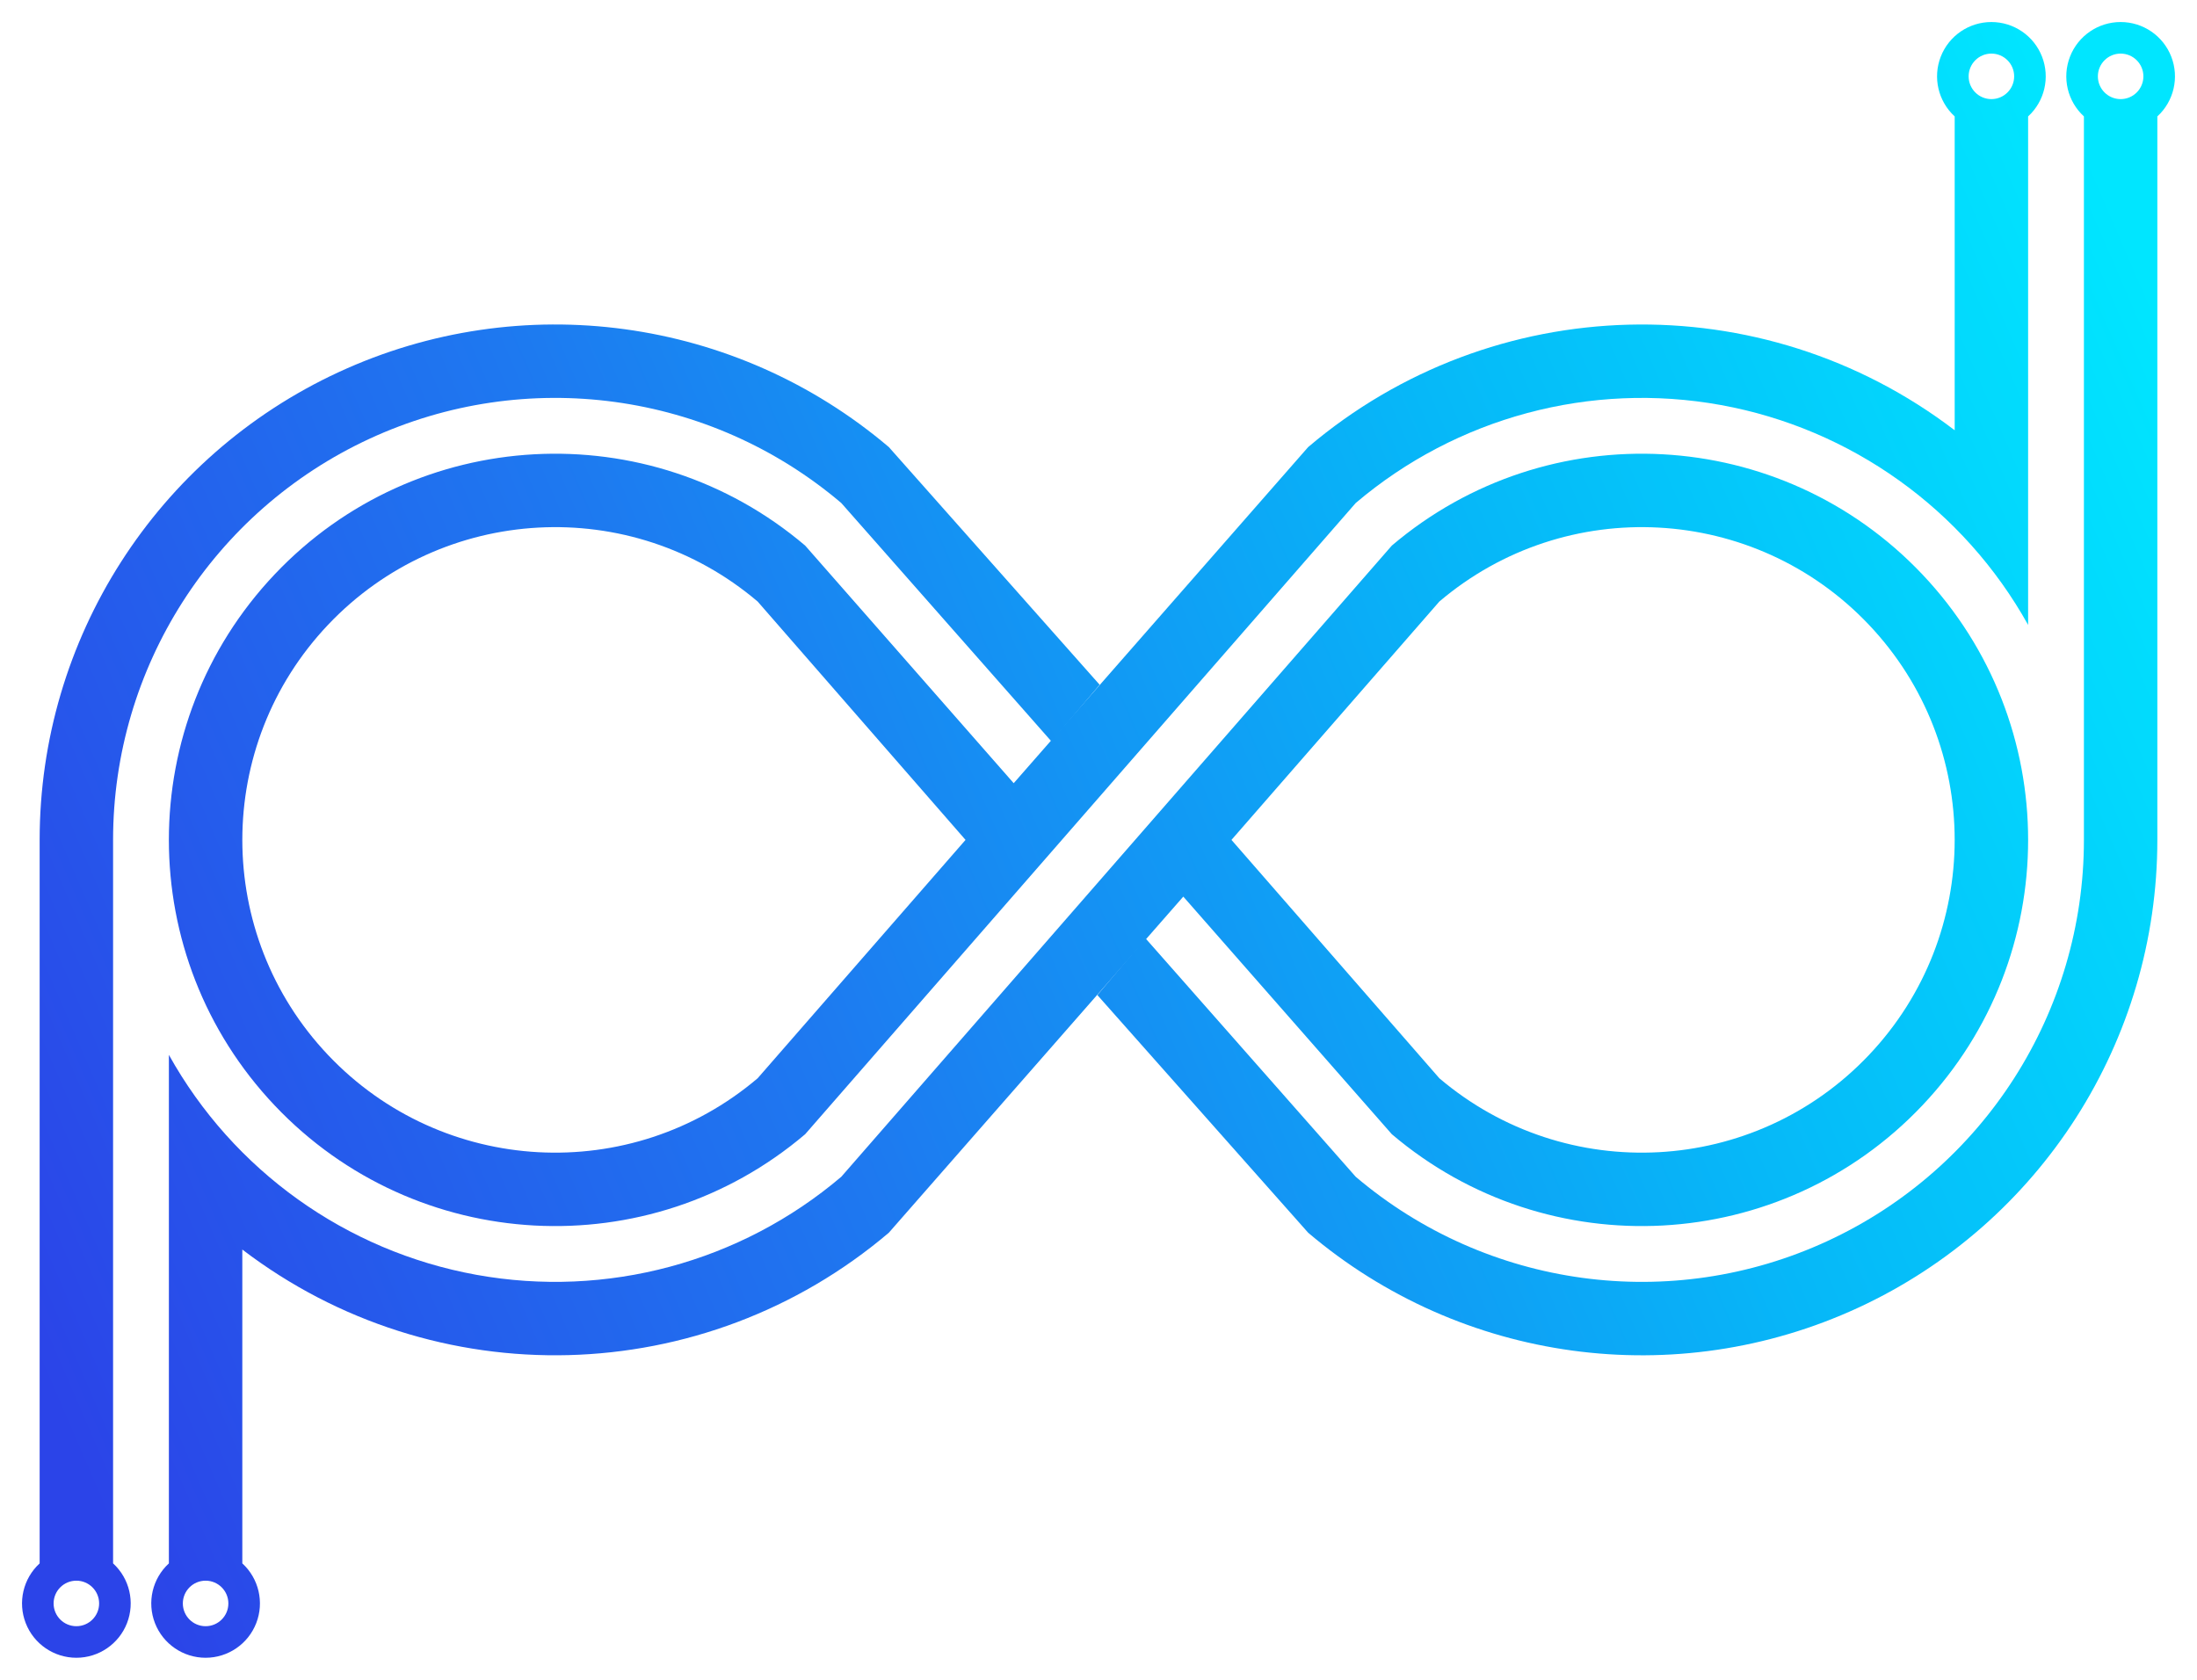
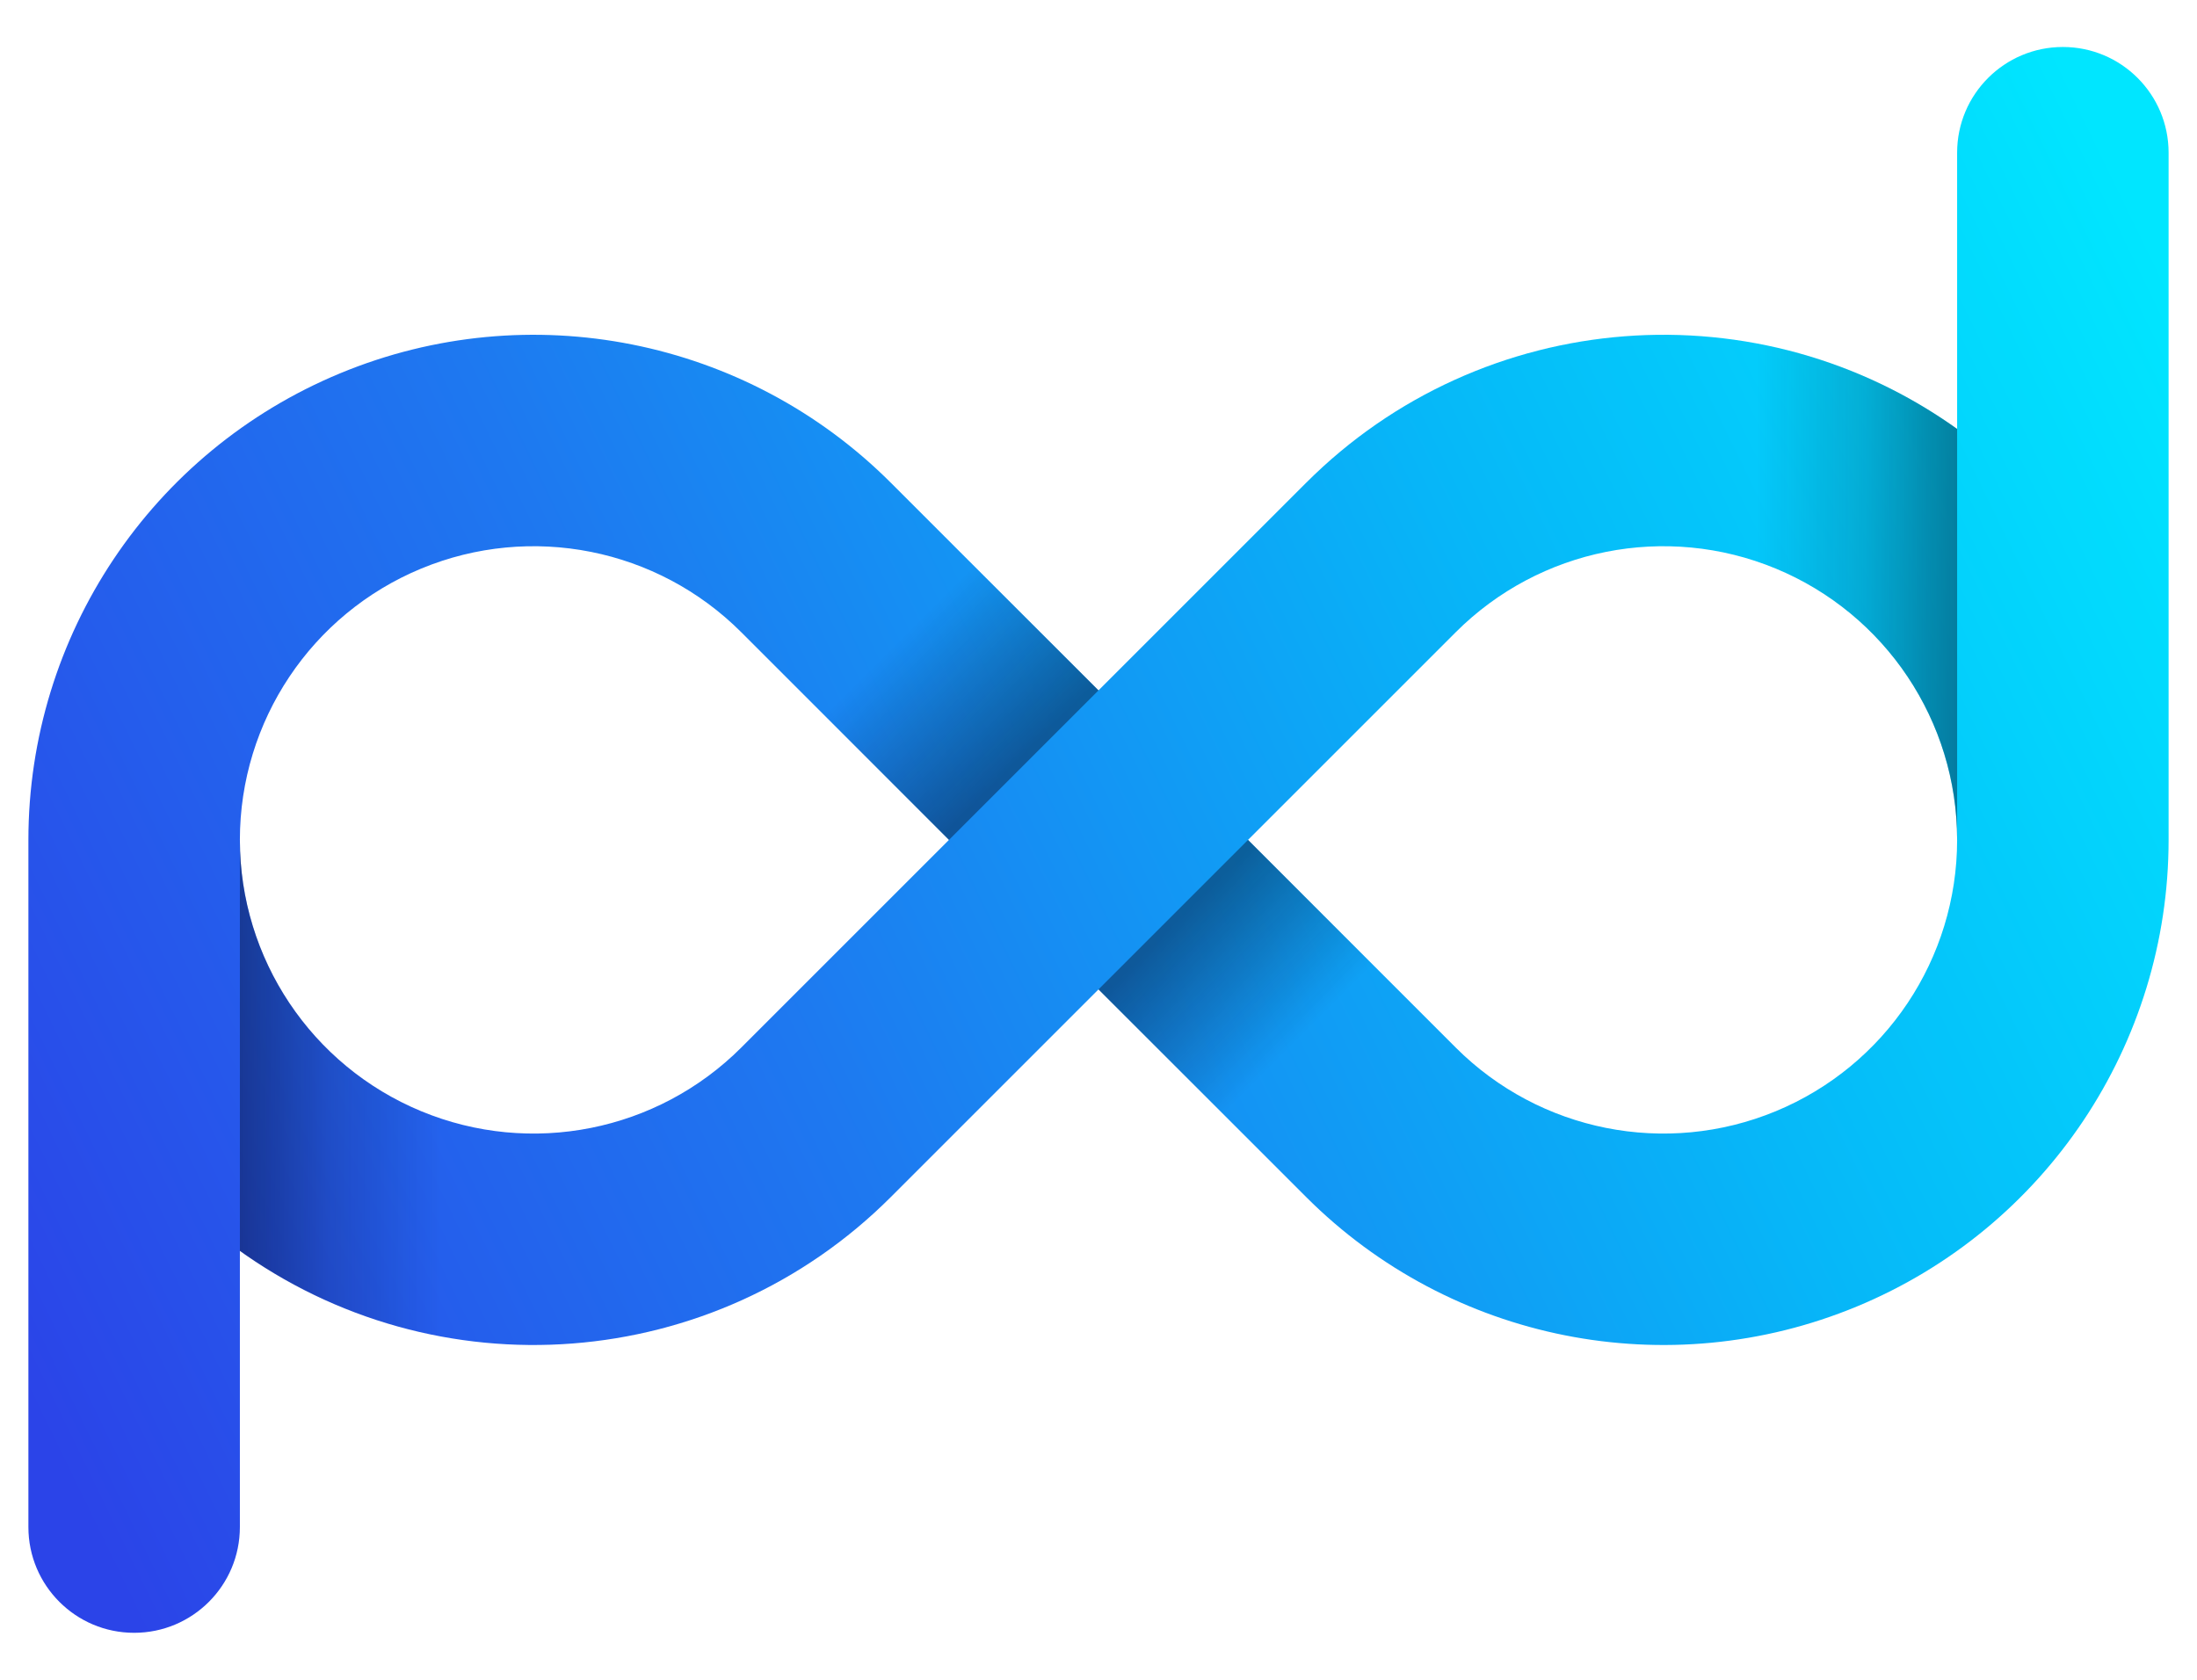
<svg xmlns="http://www.w3.org/2000/svg" viewBox="586 254 748 572" width="748" height="572">
  <defs>
-     <linearGradient id="prodosGrad" x1="590" y1="700" x2="1330" y2="380" gradientUnits="userSpaceOnUse">
+     <linearGradient id="prodosGrad" x1="590" y1="720" x2="1330" y2="360" gradientUnits="userSpaceOnUse">
      <stop offset="0%" stop-color="#2B44E8" />
      <stop offset="35%" stop-color="#1E78F0" />
      <stop offset="70%" stop-color="#06B8F8" />
      <stop offset="100%" stop-color="#00E6FF" />
    </linearGradient>
+     <clipPath id="clipUnder">
+       <path d="M 595.67 540 A 172 172 0 0 1 889.29 418.38 L 1081.62 610.71 A 100 100 0 0 0 1252.33 540 L 1252.33 306 A 36 36 0 0 1 1324.33 306 L 1324.33 540 A 172 172 0 0 1 1030.71 661.62 L 838.38 469.29 A 100 100 0 0 0 667.67 540 L 667.67 774 A 36 36 0 0 1 595.67 774 Z" />
+     </clipPath>
+     <clipPath id="clipOver">
+       <path d="M 667.67 540 A 100 100 0 0 0 838.38 610.71 L 1030.71 418.38 A 172 172 0 0 1 1252.33 400.06 L 1252.33 540 A 100 100 0 0 0 1081.62 469.29 L 889.29 661.62 A 172 172 0 0 1 667.67 679.94 Z" />
+     </clipPath>
+     <linearGradient id="shadowCenter" x1="892.12" y1="472.12" x2="1027.88" y2="607.88" gradientUnits="userSpaceOnUse">
+       <stop offset="0%" stop-color="#040A20" stop-opacity="0" />
+       <stop offset="30%" stop-color="#040A20" stop-opacity="0.42" />
+       <stop offset="50%" stop-color="#040A20" stop-opacity="0.42" />
+       <stop offset="70%" stop-color="#040A20" stop-opacity="0.42" />
+       <stop offset="100%" stop-color="#040A20" stop-opacity="0" />
+     </linearGradient>
+     <linearGradient id="shadowLeftStem" x1="667.67" y1="610" x2="736" y2="610" gradientUnits="userSpaceOnUse">
+       <stop offset="0%" stop-color="#040A20" stop-opacity="0.42" />
+       <stop offset="45%" stop-color="#040A20" stop-opacity="0.18" />
+       <stop offset="100%" stop-color="#040A20" stop-opacity="0" />
+     </linearGradient>
+     <linearGradient id="shadowRightStem" x1="1252.33" y1="470" x2="1184" y2="470" gradientUnits="userSpaceOnUse">
+       <stop offset="0%" stop-color="#040A20" stop-opacity="0.42" />
+       <stop offset="45%" stop-color="#040A20" stop-opacity="0.18" />
+       <stop offset="100%" stop-color="#040A20" stop-opacity="0" />
+     </linearGradient>
  </defs>
-   <g fill="url(#prodosGrad)" fill-rule="evenodd">
-     <path d="M 599.50 786.36 L 599.50 540.00 A 175.50 175.50 0 0 1 888.62 406.24 L 960.39 487.17 L 943.99 506.48 L 872.43 425.29 A 150.50 150.50 0 0 0 624.50 540.00 L 624.50 786.36 A 18.50 18.50 0 1 1 599.50 786.36 Z M 604.25 800.00 A 7.75 7.75 0 1 0 619.75 800.00 A 7.75 7.75 0 1 0 604.25 800.00 Z" />
-     <path d="M 1320.50 293.64 L 1320.50 540.00 A 175.50 175.50 0 0 1 1031.38 673.76 L 959.61 592.83 L 976.01 573.52 L 1047.57 654.71 A 150.50 150.50 0 0 0 1295.50 540.00 L 1295.50 293.64 A 18.50 18.50 0 1 1 1320.50 293.64 Z M 1315.75 280.00 A 7.75 7.75 0 1 0 1300.25 280.00 A 7.75 7.75 0 1 0 1315.75 280.00 Z" />
-     <path d="M 931.13 520.69 L 860.13 439.78 A 131.50 131.50 0 1 0 860.13 640.22 L 1047.57 425.29 A 150.50 150.50 0 0 1 1276.50 466.80 L 1276.50 293.64 A 18.50 18.50 0 1 0 1251.50 293.64 L 1251.50 400.51 A 175.50 175.50 0 0 0 1031.38 406.24 L 931.13 520.69 Z M 914.73 540.00 L 843.95 458.83 A 106.50 106.50 0 1 0 843.95 621.17 L 914.73 540.00 Z M 1256.25 280.00 A 7.75 7.75 0 1 0 1271.75 280.00 A 7.75 7.75 0 1 0 1256.25 280.00 Z" />
-     <path d="M 988.87 559.31 L 1059.87 640.22 A 131.50 131.50 0 1 0 1059.87 439.78 L 872.43 654.71 A 150.50 150.50 0 0 1 643.50 613.20 L 643.50 786.36 A 18.50 18.50 0 1 0 668.50 786.36 L 668.50 679.49 A 175.50 175.50 0 0 0 888.62 673.76 L 988.87 559.31 Z M 1005.27 540.00 L 1076.05 621.17 A 106.50 106.50 0 1 0 1076.05 458.83 L 1005.27 540.00 Z M 663.75 800.00 A 7.75 7.75 0 1 0 648.25 800.00 A 7.75 7.75 0 1 0 663.75 800.00 Z" />
+   <g>
+     <path d="M 595.67 540 A 172 172 0 0 1 889.29 418.38 L 1081.62 610.71 A 100 100 0 0 0 1252.33 540 L 1252.33 306 A 36 36 0 0 1 1324.33 306 L 1324.33 540 A 172 172 0 0 1 1030.71 661.62 L 838.38 469.29 A 100 100 0 0 0 667.67 540 L 667.67 774 A 36 36 0 0 1 595.67 774 Z" fill="url(#prodosGrad)" />
+     <rect x="850" y="430" width="220" height="220" fill="url(#shadowCenter)" clip-path="url(#clipUnder)" />
+     <path d="M 666.17 540 L 667.67 540 A 100 100 0 0 0 838.38 610.71 L 1030.71 418.38 A 172 172 0 0 1 1253.83 401.14 L 1253.83 540 L 1252.33 540 A 100 100 0 0 0 1081.62 469.29 L 889.29 661.62 A 172 172 0 0 1 666.17 678.86 Z" fill="url(#prodosGrad)" />
+     <rect x="667.67" y="535" width="76" height="185" fill="url(#shadowLeftStem)" clip-path="url(#clipOver)" />
+     <rect x="1176.33" y="360" width="76" height="185" fill="url(#shadowRightStem)" clip-path="url(#clipOver)" />
  </g>
</svg>
